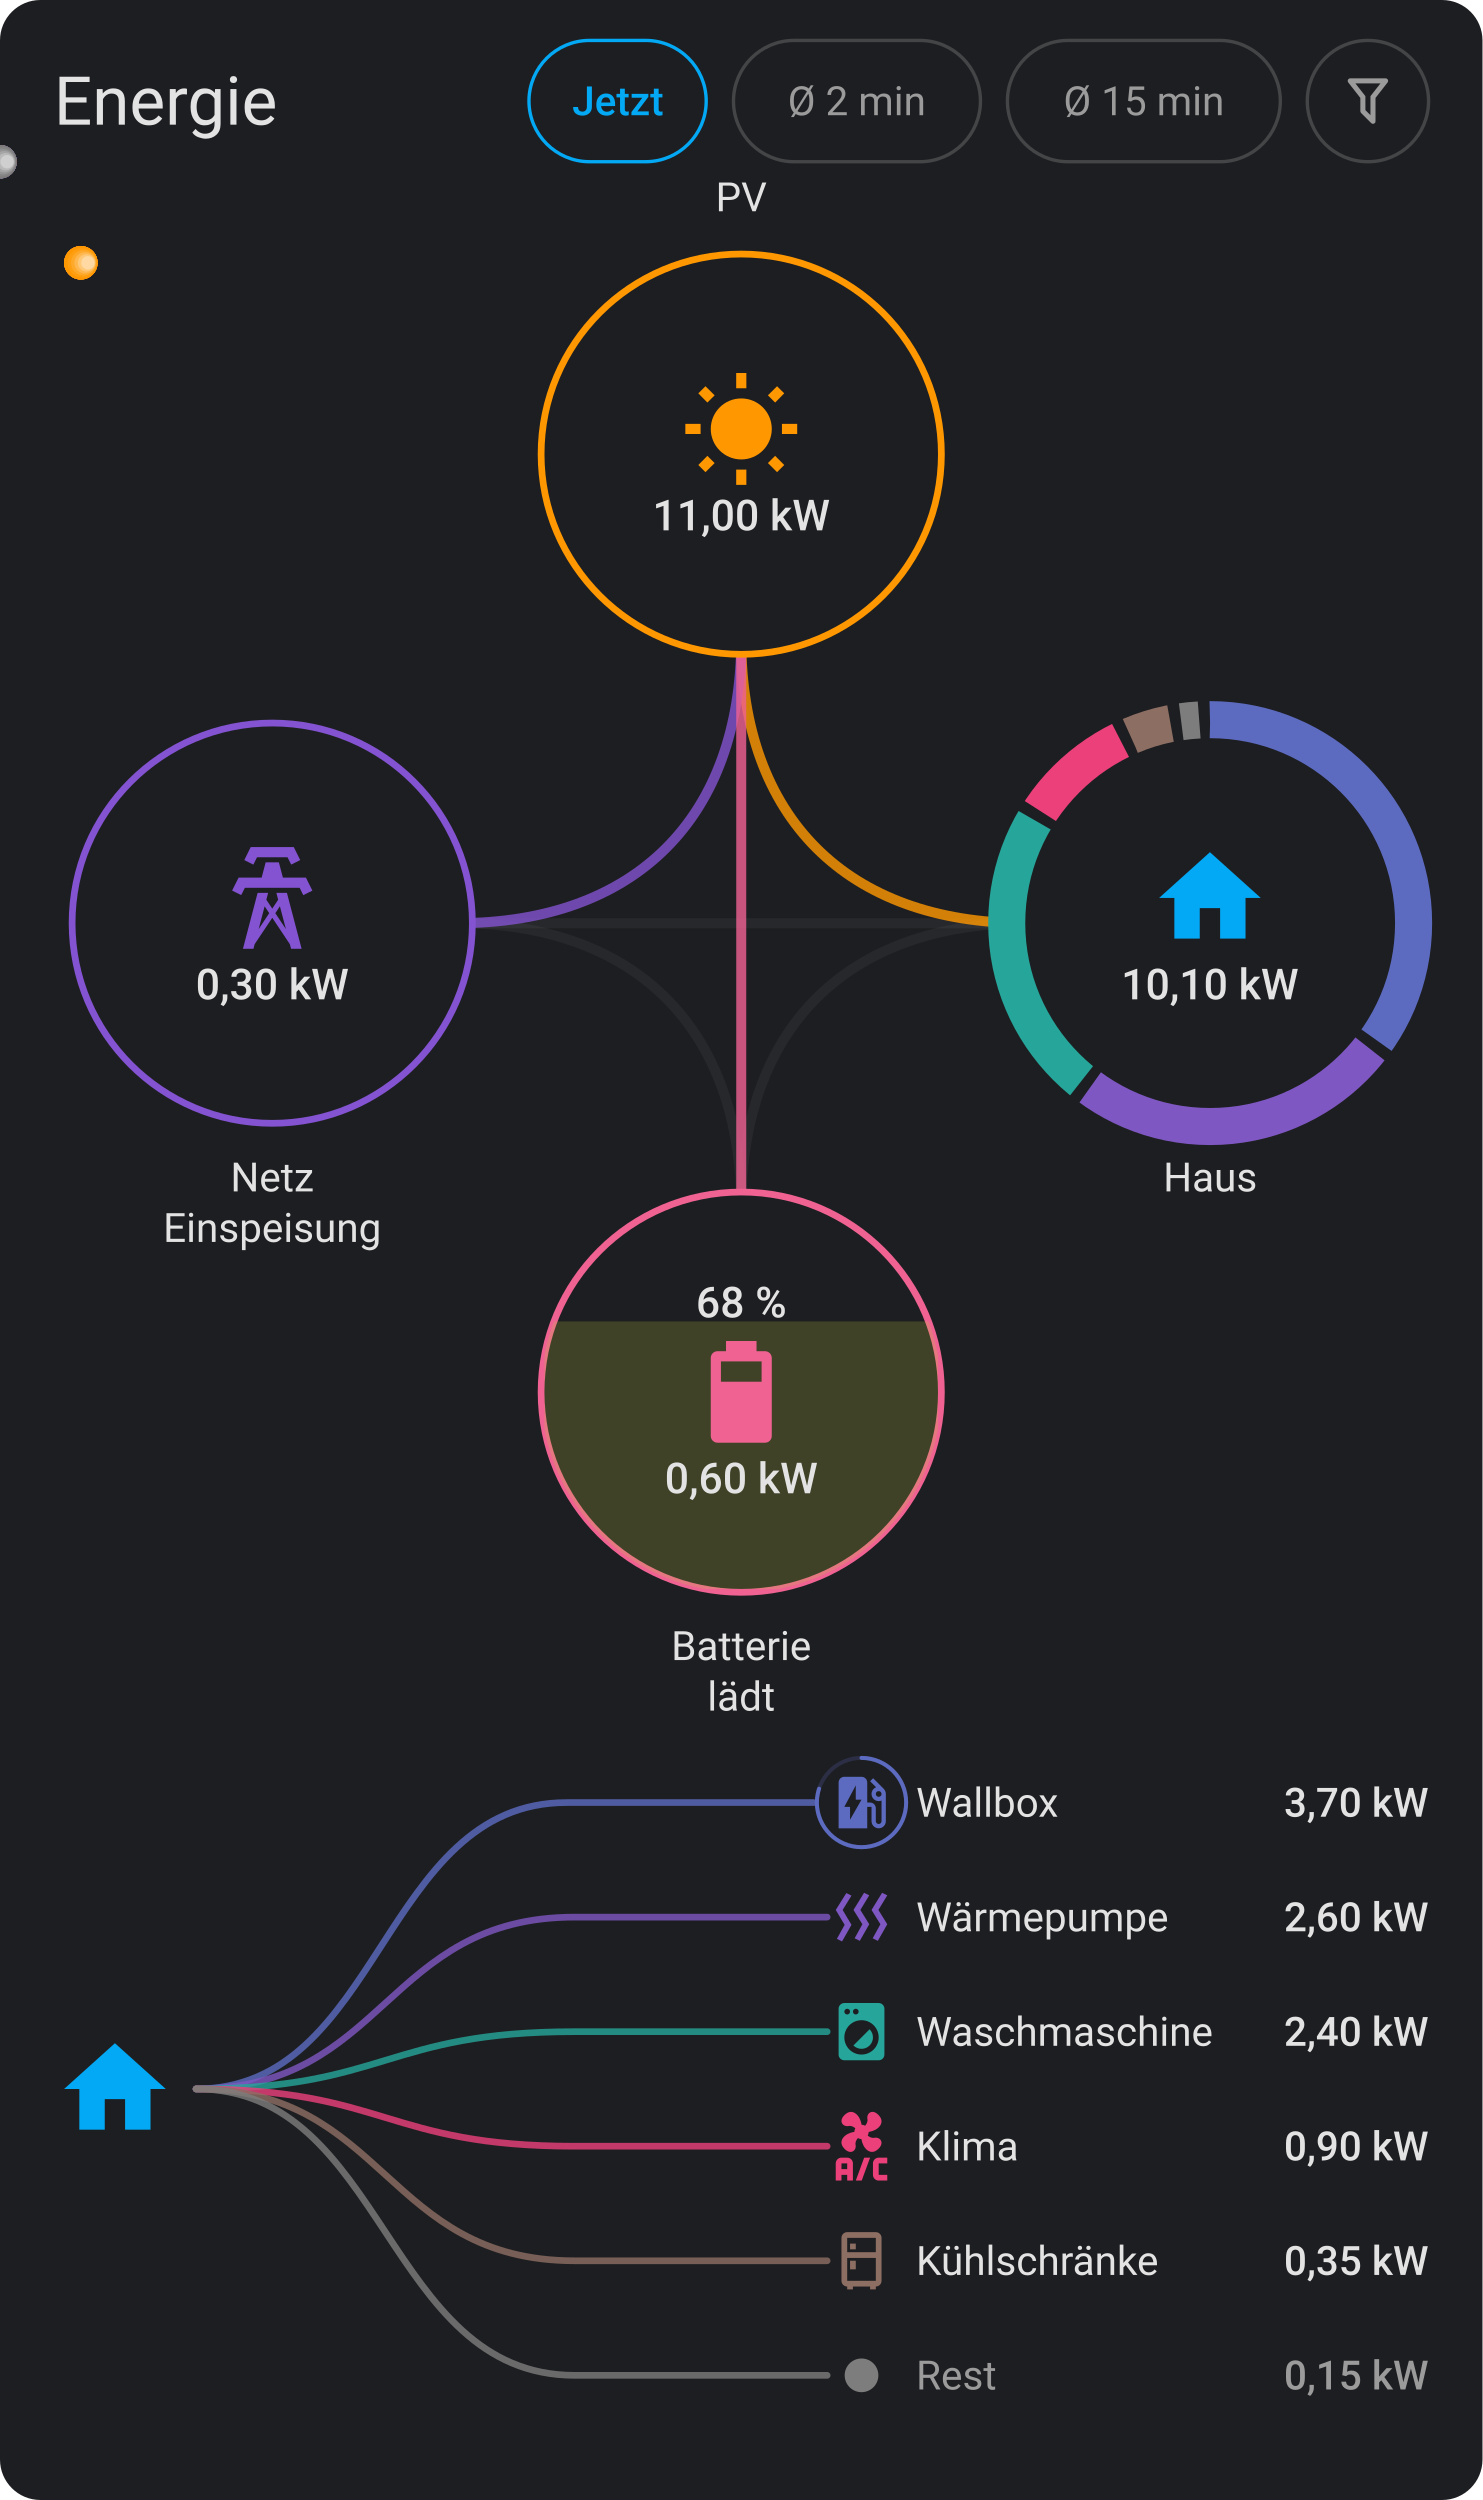
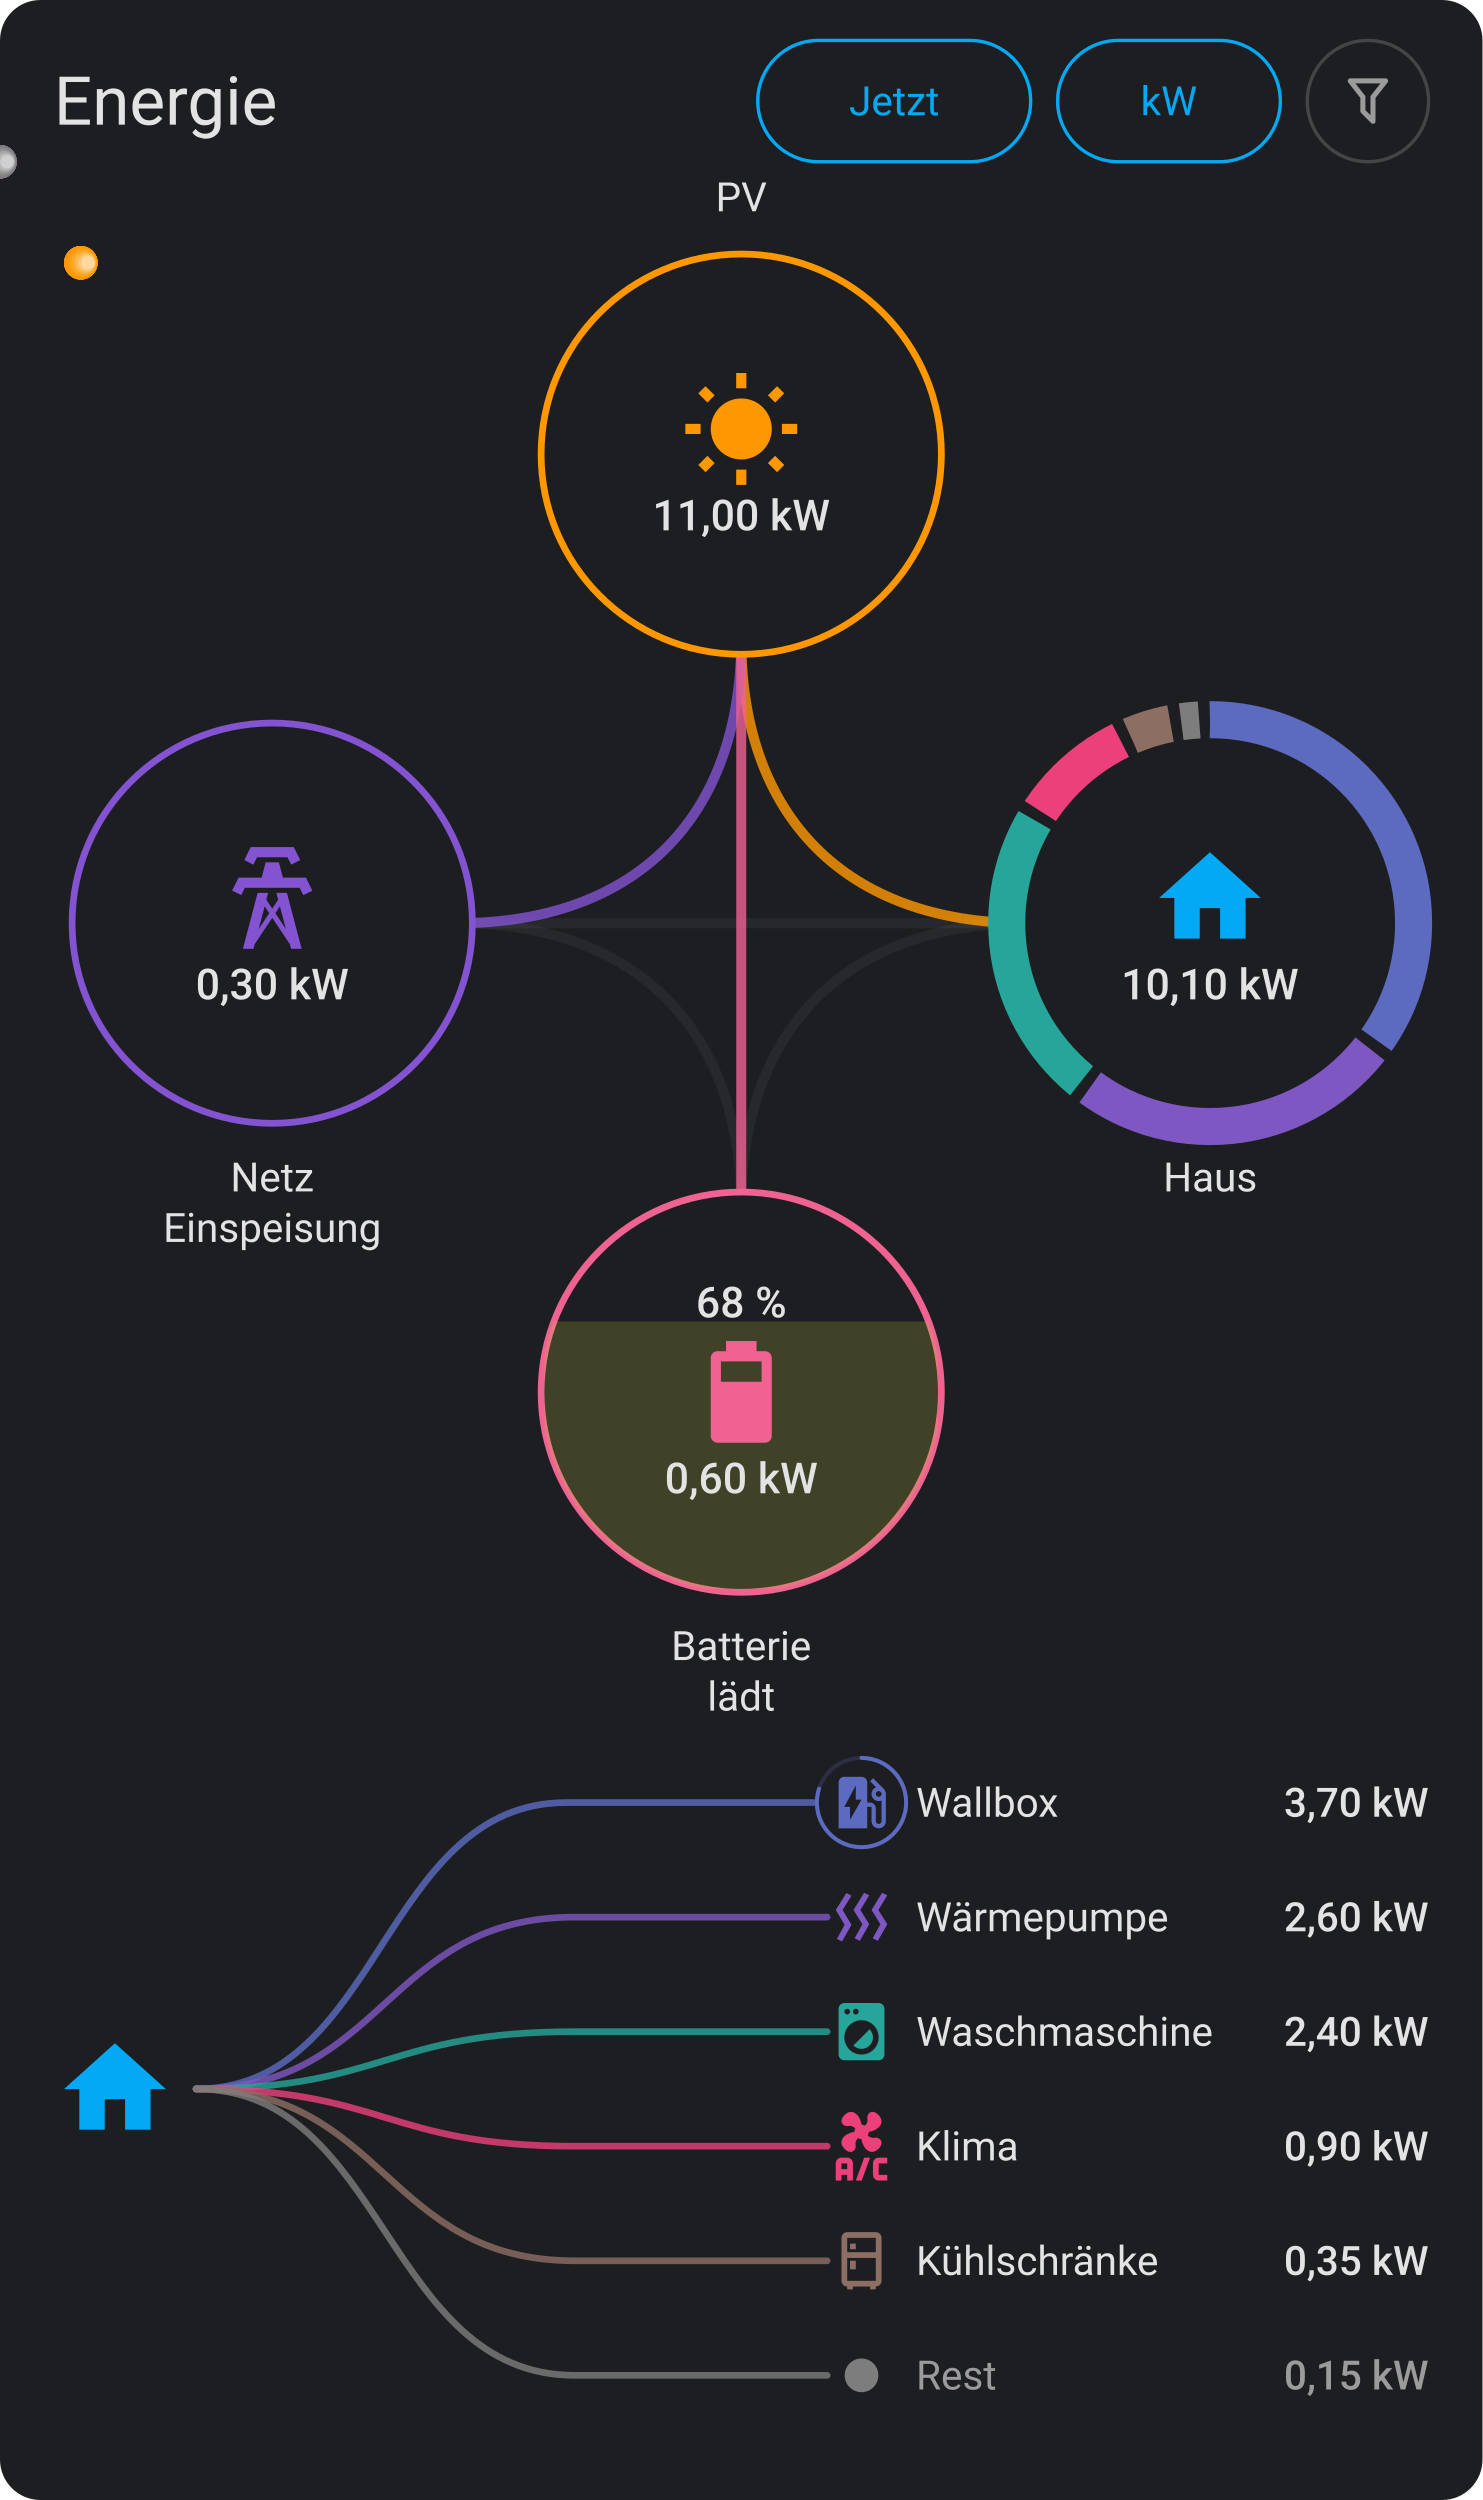
<svg xmlns="http://www.w3.org/2000/svg" xmlns:xlink="http://www.w3.org/1999/xlink" width="440" height="742" viewBox="0 0 440 742" role="img" aria-label="EnerLens Card">
  <rect x="0" y="0" width="440.0" height="742.0" rx="12" fill="rgb(29, 30, 33)" />
  <g transform="translate(24,78) scale(0.98)">
    <path d="M114,200 L286,200" fill="none" stroke="rgba(160, 160, 160, 0.3)" stroke-width="3.031px" stroke-linecap="round" opacity="0.25" />
    <path d="M114,200 C168,200 200,232 200,286" fill="none" stroke="rgba(160, 160, 160, 0.3)" stroke-width="3.031px" stroke-linecap="round" opacity="0.25" />
    <path d="M200,286 C200,232 232,200 286,200" fill="none" stroke="rgba(160, 160, 160, 0.3)" stroke-width="3.031px" stroke-linecap="round" opacity="0.25" />
    <path d="M200,114 C200,168 232,200 286,200" fill="none" stroke="rgb(255, 152, 0)" stroke-width="3.031px" stroke-linecap="round" opacity="0.8" />
    <path d="M200,114 C200,168 168,200 114,200" fill="none" stroke="rgb(131, 83, 209)" stroke-width="3.031px" stroke-linecap="round" opacity="0.8" />
    <path d="M200,114 L200,286" fill="none" stroke="rgb(240, 98, 146)" stroke-width="3.031px" stroke-linecap="round" opacity="0.8" />
    <g>
      <circle cx="0.00" r="5.05" fill="rgb(240, 98, 146)" />
      <circle cx="0.42" r="4.44" fill="rgb(243, 129, 168)" fill-opacity="0.316" />
      <circle cx="0.85" r="3.84" fill="rgb(246, 161, 190)" fill-opacity="0.316" />
      <circle cx="1.27" r="3.23" fill="rgb(249, 192, 211)" fill-opacity="0.316" />
      <circle cx="1.70" r="2.63" fill="rgb(252, 224, 233)" fill-opacity="0.316" />
      <circle cx="2.12" r="2.02" fill="rgb(255, 255, 255)" fill-opacity="0.316" />
-       <animateMotion dur="3.59s" repeatCount="indefinite" begin="-0.17s" path="M 200 114 L 200 286" rotate="auto" />
+       <animateMotion dur="3.59s" repeatCount="indefinite" begin="-0.28s" path="M 200 114 L 200 286" rotate="auto" />
    </g>
    <g>
      <circle cx="0.00" r="5.05" fill="rgb(131, 83, 209)" />
      <circle cx="0.42" r="4.44" fill="rgb(156, 117, 218)" fill-opacity="0.316" />
      <circle cx="0.85" r="3.84" fill="rgb(181, 152, 227)" fill-opacity="0.316" />
      <circle cx="1.27" r="3.23" fill="rgb(205, 186, 237)" fill-opacity="0.316" />
      <circle cx="1.70" r="2.63" fill="rgb(230, 221, 246)" fill-opacity="0.316" />
      <circle cx="2.12" r="2.02" fill="rgb(255, 255, 255)" fill-opacity="0.316" />
-       <animateMotion dur="4.50s" repeatCount="indefinite" begin="-0.17s" path="M 200 114 C 200 168 168 200 114 200" rotate="auto" />
-     </g>
-     <g>
-       <circle cx="0.00" r="5.05" fill="rgb(255, 152, 0)" />
-       <circle cx="0.42" r="4.44" fill="rgb(255, 173, 51)" fill-opacity="0.316" />
-       <circle cx="0.85" r="3.84" fill="rgb(255, 193, 102)" fill-opacity="0.316" />
-       <circle cx="1.27" r="3.23" fill="rgb(255, 214, 153)" fill-opacity="0.316" />
-       <circle cx="1.70" r="2.63" fill="rgb(255, 234, 204)" fill-opacity="0.316" />
-       <circle cx="2.12" r="2.02" fill="rgb(255, 255, 255)" fill-opacity="0.316" />
-       <animateMotion dur="1.10s" repeatCount="indefinite" begin="-0.17s" path="M 200 114 C 200 168 232 200 286 200" rotate="auto" />
-     </g>
-     <g>
-       <circle cx="0.00" r="5.05" fill="rgb(255, 152, 0)" />
-       <circle cx="0.42" r="4.44" fill="rgb(255, 173, 51)" fill-opacity="0.316" />
-       <circle cx="0.85" r="3.84" fill="rgb(255, 193, 102)" fill-opacity="0.316" />
-       <circle cx="1.27" r="3.23" fill="rgb(255, 214, 153)" fill-opacity="0.316" />
-       <circle cx="1.70" r="2.63" fill="rgb(255, 234, 204)" fill-opacity="0.316" />
-       <circle cx="2.12" r="2.02" fill="rgb(255, 255, 255)" fill-opacity="0.316" />
-       <animateMotion dur="1.10s" repeatCount="indefinite" begin="-0.39s" path="M 200 114 C 200 168 232 200 286 200" rotate="auto" />
-     </g>
-     <g>
-       <circle cx="0.00" r="5.05" fill="rgb(255, 152, 0)" />
-       <circle cx="0.42" r="4.44" fill="rgb(255, 173, 51)" fill-opacity="0.316" />
-       <circle cx="0.85" r="3.84" fill="rgb(255, 193, 102)" fill-opacity="0.316" />
-       <circle cx="1.27" r="3.23" fill="rgb(255, 214, 153)" fill-opacity="0.316" />
-       <circle cx="1.70" r="2.63" fill="rgb(255, 234, 204)" fill-opacity="0.316" />
-       <circle cx="2.12" r="2.02" fill="rgb(255, 255, 255)" fill-opacity="0.316" />
-       <animateMotion dur="1.10s" repeatCount="indefinite" begin="-0.61s" path="M 200 114 C 200 168 232 200 286 200" rotate="auto" />
-     </g>
-     <g>
-       <circle cx="0.00" r="5.05" fill="rgb(255, 152, 0)" />
-       <circle cx="0.42" r="4.44" fill="rgb(255, 173, 51)" fill-opacity="0.316" />
-       <circle cx="0.85" r="3.84" fill="rgb(255, 193, 102)" fill-opacity="0.316" />
-       <circle cx="1.27" r="3.23" fill="rgb(255, 214, 153)" fill-opacity="0.316" />
-       <circle cx="1.70" r="2.63" fill="rgb(255, 234, 204)" fill-opacity="0.316" />
-       <circle cx="2.12" r="2.02" fill="rgb(255, 255, 255)" fill-opacity="0.316" />
-       <animateMotion dur="1.10s" repeatCount="indefinite" begin="-0.83s" path="M 200 114 C 200 168 232 200 286 200" rotate="auto" />
-     </g>
-     <g>
-       <circle cx="0.00" r="5.05" fill="rgb(255, 152, 0)" />
-       <circle cx="0.42" r="4.44" fill="rgb(255, 173, 51)" fill-opacity="0.316" />
-       <circle cx="0.85" r="3.84" fill="rgb(255, 193, 102)" fill-opacity="0.316" />
-       <circle cx="1.27" r="3.23" fill="rgb(255, 214, 153)" fill-opacity="0.316" />
-       <circle cx="1.70" r="2.63" fill="rgb(255, 234, 204)" fill-opacity="0.316" />
-       <circle cx="2.12" r="2.02" fill="rgb(255, 255, 255)" fill-opacity="0.316" />
-       <animateMotion dur="1.10s" repeatCount="indefinite" begin="-1.05s" path="M 200 114 C 200 168 232 200 286 200" rotate="auto" />
+       <animateMotion dur="4.50s" repeatCount="indefinite" begin="-0.28s" path="M 200 114 C 200 168 168 200 114 200" rotate="auto" />
+     </g>
+     <g>
+       <circle cx="0.00" r="5.05" fill="rgb(255, 152, 0)" />
+       <circle cx="0.42" r="4.44" fill="rgb(255, 173, 51)" fill-opacity="0.316" />
+       <circle cx="0.85" r="3.84" fill="rgb(255, 193, 102)" fill-opacity="0.316" />
+       <circle cx="1.27" r="3.23" fill="rgb(255, 214, 153)" fill-opacity="0.316" />
+       <circle cx="1.70" r="2.63" fill="rgb(255, 234, 204)" fill-opacity="0.316" />
+       <circle cx="2.12" r="2.02" fill="rgb(255, 255, 255)" fill-opacity="0.316" />
+       <animateMotion dur="1.10s" repeatCount="indefinite" begin="-0.28s" path="M 200 114 C 200 168 232 200 286 200" rotate="auto" />
+     </g>
+     <g>
+       <circle cx="0.00" r="5.05" fill="rgb(255, 152, 0)" />
+       <circle cx="0.42" r="4.44" fill="rgb(255, 173, 51)" fill-opacity="0.316" />
+       <circle cx="0.85" r="3.84" fill="rgb(255, 193, 102)" fill-opacity="0.316" />
+       <circle cx="1.27" r="3.23" fill="rgb(255, 214, 153)" fill-opacity="0.316" />
+       <circle cx="1.70" r="2.63" fill="rgb(255, 234, 204)" fill-opacity="0.316" />
+       <circle cx="2.12" r="2.02" fill="rgb(255, 255, 255)" fill-opacity="0.316" />
+       <animateMotion dur="1.10s" repeatCount="indefinite" begin="-0.50s" path="M 200 114 C 200 168 232 200 286 200" rotate="auto" />
+     </g>
+     <g>
+       <circle cx="0.00" r="5.05" fill="rgb(255, 152, 0)" />
+       <circle cx="0.42" r="4.44" fill="rgb(255, 173, 51)" fill-opacity="0.316" />
+       <circle cx="0.85" r="3.84" fill="rgb(255, 193, 102)" fill-opacity="0.316" />
+       <circle cx="1.27" r="3.23" fill="rgb(255, 214, 153)" fill-opacity="0.316" />
+       <circle cx="1.70" r="2.63" fill="rgb(255, 234, 204)" fill-opacity="0.316" />
+       <circle cx="2.12" r="2.02" fill="rgb(255, 255, 255)" fill-opacity="0.316" />
+       <animateMotion dur="1.10s" repeatCount="indefinite" begin="-0.72s" path="M 200 114 C 200 168 232 200 286 200" rotate="auto" />
+     </g>
+     <g>
+       <circle cx="0.00" r="5.05" fill="rgb(255, 152, 0)" />
+       <circle cx="0.42" r="4.44" fill="rgb(255, 173, 51)" fill-opacity="0.316" />
+       <circle cx="0.85" r="3.84" fill="rgb(255, 193, 102)" fill-opacity="0.316" />
+       <circle cx="1.27" r="3.23" fill="rgb(255, 214, 153)" fill-opacity="0.316" />
+       <circle cx="1.70" r="2.63" fill="rgb(255, 234, 204)" fill-opacity="0.316" />
+       <circle cx="2.12" r="2.02" fill="rgb(255, 255, 255)" fill-opacity="0.316" />
+       <animateMotion dur="1.10s" repeatCount="indefinite" begin="-0.94s" path="M 200 114 C 200 168 232 200 286 200" rotate="auto" />
+     </g>
+     <g>
+       <circle cx="0.00" r="5.05" fill="rgb(255, 152, 0)" />
+       <circle cx="0.42" r="4.44" fill="rgb(255, 173, 51)" fill-opacity="0.316" />
+       <circle cx="0.85" r="3.84" fill="rgb(255, 193, 102)" fill-opacity="0.316" />
+       <circle cx="1.27" r="3.23" fill="rgb(255, 214, 153)" fill-opacity="0.316" />
+       <circle cx="1.70" r="2.63" fill="rgb(255, 234, 204)" fill-opacity="0.316" />
+       <circle cx="2.12" r="2.02" fill="rgb(255, 255, 255)" fill-opacity="0.316" />
+       <animateMotion dur="1.10s" repeatCount="indefinite" begin="-0.06s" path="M 200 114 C 200 168 232 200 286 200" rotate="auto" />
    </g>
  </g>
  <g transform="translate(0,48)">
    <path id="line-sensor-wb" d="M58.2,572.0 C113.2,572.0 113.2,487.0 168.2,487.0 L241.5,487.0" fill="none" stroke="rgb(92, 107, 192)" stroke-width="1.98px" stroke-linecap="round" opacity="0.8" />
    <g>
      <circle cx="0.00" r="4.95" fill="rgb(92, 107, 192)" />
      <circle cx="0.42" r="4.36" fill="rgb(125, 137, 205)" fill-opacity="0.316" />
      <circle cx="0.83" r="3.76" fill="rgb(157, 166, 217)" fill-opacity="0.316" />
      <circle cx="1.25" r="3.17" fill="rgb(190, 196, 230)" fill-opacity="0.316" />
      <circle cx="1.66" r="2.57" fill="rgb(222, 225, 242)" fill-opacity="0.316" />
      <circle cx="2.08" r="1.98" fill="rgb(255, 255, 255)" fill-opacity="0.316" />
-       <animateMotion dur="1.10s" repeatCount="indefinite" begin="-0.03s" rotate="auto">
+       <animateMotion dur="1.10s" repeatCount="indefinite" begin="-0.27s" rotate="auto">
        <mpath href="#line-sensor-wb" xlink:href="#line-sensor-wb" />
      </animateMotion>
    </g>
    <g>
      <circle cx="0.00" r="4.95" fill="rgb(92, 107, 192)" />
      <circle cx="0.42" r="4.36" fill="rgb(125, 137, 205)" fill-opacity="0.316" />
      <circle cx="0.83" r="3.76" fill="rgb(157, 166, 217)" fill-opacity="0.316" />
      <circle cx="1.25" r="3.17" fill="rgb(190, 196, 230)" fill-opacity="0.316" />
      <circle cx="1.66" r="2.57" fill="rgb(222, 225, 242)" fill-opacity="0.316" />
      <circle cx="2.08" r="1.98" fill="rgb(255, 255, 255)" fill-opacity="0.316" />
-       <animateMotion dur="1.10s" repeatCount="indefinite" begin="-0.31s" rotate="auto">
+       <animateMotion dur="1.10s" repeatCount="indefinite" begin="-0.54s" rotate="auto">
        <mpath href="#line-sensor-wb" xlink:href="#line-sensor-wb" />
      </animateMotion>
    </g>
    <g>
      <circle cx="0.00" r="4.95" fill="rgb(92, 107, 192)" />
      <circle cx="0.42" r="4.36" fill="rgb(125, 137, 205)" fill-opacity="0.316" />
      <circle cx="0.83" r="3.76" fill="rgb(157, 166, 217)" fill-opacity="0.316" />
      <circle cx="1.25" r="3.17" fill="rgb(190, 196, 230)" fill-opacity="0.316" />
      <circle cx="1.66" r="2.57" fill="rgb(222, 225, 242)" fill-opacity="0.316" />
      <circle cx="2.08" r="1.98" fill="rgb(255, 255, 255)" fill-opacity="0.316" />
-       <animateMotion dur="1.10s" repeatCount="indefinite" begin="-0.58s" rotate="auto">
+       <animateMotion dur="1.10s" repeatCount="indefinite" begin="-0.82s" rotate="auto">
        <mpath href="#line-sensor-wb" xlink:href="#line-sensor-wb" />
      </animateMotion>
    </g>
    <g>
      <circle cx="0.00" r="4.95" fill="rgb(92, 107, 192)" />
      <circle cx="0.42" r="4.36" fill="rgb(125, 137, 205)" fill-opacity="0.316" />
      <circle cx="0.83" r="3.76" fill="rgb(157, 166, 217)" fill-opacity="0.316" />
      <circle cx="1.25" r="3.17" fill="rgb(190, 196, 230)" fill-opacity="0.316" />
      <circle cx="1.66" r="2.57" fill="rgb(222, 225, 242)" fill-opacity="0.316" />
      <circle cx="2.08" r="1.98" fill="rgb(255, 255, 255)" fill-opacity="0.316" />
-       <animateMotion dur="1.10s" repeatCount="indefinite" begin="-0.86s" rotate="auto">
+       <animateMotion dur="1.10s" repeatCount="indefinite" begin="-1.09s" rotate="auto">
        <mpath href="#line-sensor-wb" xlink:href="#line-sensor-wb" />
      </animateMotion>
    </g>
    <path id="line-sensor-c1" d="M58.2,572.0 C114.4,572.0 114.4,521.0 170.6,521.0 L245.5,521.0" fill="none" stroke="rgb(126, 87, 194)" stroke-width="1.98px" stroke-linecap="round" opacity="0.8">
      <animate attributeName="d" values="M58.2,572.0 C114.4,572.0 114.4,521.0 170.6,521.0 L245.5,521.0;M58.2,572.0 C114.4,572.0 114.4,521.0 170.6,521.0 L245.5,521.0;M58.2,572.0 C114.4,572.0 114.4,521.0 170.6,521.0 L245.5,521.0;M58.2,572.0 C114.4,572.0 114.4,521.0 170.6,521.0 L245.5,521.0;M58.2,572.0 C114.4,572.0 114.4,555.0 170.6,555.0 L245.5,555.0;M58.2,572.0 C114.4,572.0 114.4,555.0 170.6,555.0 L245.5,555.0;M58.2,572.0 C114.4,572.0 114.4,521.0 170.6,521.0 L245.5,521.0;M58.2,572.0 C114.4,572.0 114.4,521.0 170.6,521.0 L245.5,521.0" keyTimes="0;0.208;0.258;0.542;0.592;0.875;0.925;1" calcMode="spline" keySplines="0 0 1 1;.4 0 .2 1;0 0 1 1;.4 0 .2 1;0 0 1 1;.4 0 .2 1;0 0 1 1" dur="12s" repeatCount="indefinite" />
    </path>
    <g>
      <circle cx="0.00" r="4.95" fill="rgb(126, 87, 194)" />
      <circle cx="0.42" r="4.36" fill="rgb(152, 121, 206)" fill-opacity="0.316" />
      <circle cx="0.83" r="3.76" fill="rgb(178, 154, 218)" fill-opacity="0.316" />
      <circle cx="1.25" r="3.17" fill="rgb(203, 188, 231)" fill-opacity="0.316" />
      <circle cx="1.66" r="2.57" fill="rgb(229, 221, 243)" fill-opacity="0.316" />
      <circle cx="2.08" r="1.98" fill="rgb(255, 255, 255)" fill-opacity="0.316" />
-       <animateMotion dur="1.10s" repeatCount="indefinite" begin="-0.03s" rotate="auto">
+       <animateMotion dur="1.10s" repeatCount="indefinite" begin="-0.27s" rotate="auto">
        <mpath href="#line-sensor-c1" xlink:href="#line-sensor-c1" />
      </animateMotion>
    </g>
    <g>
      <circle cx="0.00" r="4.95" fill="rgb(126, 87, 194)" />
      <circle cx="0.42" r="4.36" fill="rgb(152, 121, 206)" fill-opacity="0.316" />
      <circle cx="0.83" r="3.76" fill="rgb(178, 154, 218)" fill-opacity="0.316" />
      <circle cx="1.25" r="3.17" fill="rgb(203, 188, 231)" fill-opacity="0.316" />
      <circle cx="1.66" r="2.57" fill="rgb(229, 221, 243)" fill-opacity="0.316" />
      <circle cx="2.08" r="1.98" fill="rgb(255, 255, 255)" fill-opacity="0.316" />
-       <animateMotion dur="1.10s" repeatCount="indefinite" begin="-0.40s" rotate="auto">
+       <animateMotion dur="1.10s" repeatCount="indefinite" begin="-0.63s" rotate="auto">
        <mpath href="#line-sensor-c1" xlink:href="#line-sensor-c1" />
      </animateMotion>
    </g>
    <g>
      <circle cx="0.00" r="4.95" fill="rgb(126, 87, 194)" />
      <circle cx="0.42" r="4.36" fill="rgb(152, 121, 206)" fill-opacity="0.316" />
      <circle cx="0.83" r="3.76" fill="rgb(178, 154, 218)" fill-opacity="0.316" />
      <circle cx="1.25" r="3.17" fill="rgb(203, 188, 231)" fill-opacity="0.316" />
      <circle cx="1.66" r="2.57" fill="rgb(229, 221, 243)" fill-opacity="0.316" />
      <circle cx="2.08" r="1.98" fill="rgb(255, 255, 255)" fill-opacity="0.316" />
-       <animateMotion dur="1.10s" repeatCount="indefinite" begin="-0.77s" rotate="auto">
+       <animateMotion dur="1.10s" repeatCount="indefinite" begin="-1.00s" rotate="auto">
        <mpath href="#line-sensor-c1" xlink:href="#line-sensor-c1" />
      </animateMotion>
    </g>
    <path id="line-sensor-c2" d="M58.2,572.0 C114.4,572.0 114.4,555.0 170.6,555.0 L245.5,555.0" fill="none" stroke="rgb(38, 166, 154)" stroke-width="1.98px" stroke-linecap="round" opacity="0.8">
      <animate attributeName="d" values="M58.2,572.0 C114.4,572.0 114.4,555.0 170.6,555.0 L245.5,555.0;M58.2,572.0 C114.4,572.0 114.4,555.0 170.6,555.0 L245.5,555.0;M58.2,572.0 C114.4,572.0 114.4,555.0 170.6,555.0 L245.5,555.0;M58.2,572.0 C114.4,572.0 114.4,555.0 170.6,555.0 L245.5,555.0;M58.2,572.0 C114.4,572.0 114.4,521.0 170.6,521.0 L245.5,521.0;M58.2,572.0 C114.4,572.0 114.4,521.0 170.6,521.0 L245.5,521.0;M58.2,572.0 C114.4,572.0 114.4,555.0 170.6,555.0 L245.5,555.0;M58.2,572.0 C114.4,572.0 114.4,555.0 170.6,555.0 L245.5,555.0" keyTimes="0;0.208;0.258;0.542;0.592;0.875;0.925;1" calcMode="spline" keySplines="0 0 1 1;.4 0 .2 1;0 0 1 1;.4 0 .2 1;0 0 1 1;.4 0 .2 1;0 0 1 1" dur="12s" repeatCount="indefinite" />
    </path>
    <g>
      <circle cx="0.00" r="4.95" fill="rgb(38, 166, 154)" />
      <circle cx="0.42" r="4.36" fill="rgb(81, 184, 174)" fill-opacity="0.316" />
      <circle cx="0.83" r="3.76" fill="rgb(125, 202, 194)" fill-opacity="0.316" />
      <circle cx="1.25" r="3.17" fill="rgb(168, 219, 215)" fill-opacity="0.316" />
      <circle cx="1.66" r="2.57" fill="rgb(212, 237, 235)" fill-opacity="0.316" />
      <circle cx="2.08" r="1.98" fill="rgb(255, 255, 255)" fill-opacity="0.316" />
-       <animateMotion dur="1.10s" repeatCount="indefinite" begin="-0.03s" rotate="auto">
+       <animateMotion dur="1.10s" repeatCount="indefinite" begin="-0.27s" rotate="auto">
        <mpath href="#line-sensor-c2" xlink:href="#line-sensor-c2" />
      </animateMotion>
    </g>
    <g>
      <circle cx="0.00" r="4.95" fill="rgb(38, 166, 154)" />
      <circle cx="0.42" r="4.36" fill="rgb(81, 184, 174)" fill-opacity="0.316" />
      <circle cx="0.83" r="3.76" fill="rgb(125, 202, 194)" fill-opacity="0.316" />
      <circle cx="1.25" r="3.17" fill="rgb(168, 219, 215)" fill-opacity="0.316" />
      <circle cx="1.66" r="2.57" fill="rgb(212, 237, 235)" fill-opacity="0.316" />
      <circle cx="2.08" r="1.98" fill="rgb(255, 255, 255)" fill-opacity="0.316" />
-       <animateMotion dur="1.10s" repeatCount="indefinite" begin="-0.40s" rotate="auto">
+       <animateMotion dur="1.10s" repeatCount="indefinite" begin="-0.63s" rotate="auto">
        <mpath href="#line-sensor-c2" xlink:href="#line-sensor-c2" />
      </animateMotion>
    </g>
    <g>
      <circle cx="0.00" r="4.95" fill="rgb(38, 166, 154)" />
      <circle cx="0.42" r="4.36" fill="rgb(81, 184, 174)" fill-opacity="0.316" />
      <circle cx="0.83" r="3.76" fill="rgb(125, 202, 194)" fill-opacity="0.316" />
      <circle cx="1.25" r="3.17" fill="rgb(168, 219, 215)" fill-opacity="0.316" />
      <circle cx="1.66" r="2.57" fill="rgb(212, 237, 235)" fill-opacity="0.316" />
      <circle cx="2.08" r="1.98" fill="rgb(255, 255, 255)" fill-opacity="0.316" />
-       <animateMotion dur="1.10s" repeatCount="indefinite" begin="-0.77s" rotate="auto">
+       <animateMotion dur="1.10s" repeatCount="indefinite" begin="-1.00s" rotate="auto">
        <mpath href="#line-sensor-c2" xlink:href="#line-sensor-c2" />
      </animateMotion>
    </g>
    <path id="line-sensor-c3" d="M58.2,572.0 C114.4,572.0 114.4,589.0 170.6,589.0 L245.5,589.0" fill="none" stroke="rgb(236, 64, 122)" stroke-width="1.98px" stroke-linecap="round" opacity="0.8" />
    <g>
      <circle cx="0.00" r="4.95" fill="rgb(236, 64, 122)" />
      <circle cx="0.42" r="4.36" fill="rgb(240, 102, 149)" fill-opacity="0.316" />
      <circle cx="0.83" r="3.76" fill="rgb(244, 140, 175)" fill-opacity="0.316" />
      <circle cx="1.25" r="3.17" fill="rgb(247, 179, 202)" fill-opacity="0.316" />
      <circle cx="1.66" r="2.57" fill="rgb(251, 217, 228)" fill-opacity="0.316" />
      <circle cx="2.08" r="1.98" fill="rgb(255, 255, 255)" fill-opacity="0.316" />
-       <animateMotion dur="2.57s" repeatCount="indefinite" begin="-0.03s" rotate="auto">
+       <animateMotion dur="2.57s" repeatCount="indefinite" begin="-0.27s" rotate="auto">
        <mpath href="#line-sensor-c3" xlink:href="#line-sensor-c3" />
      </animateMotion>
    </g>
    <path id="line-sensor-c4" d="M58.2,572.0 C114.4,572.0 114.4,623.0 170.6,623.0 L245.5,623.0" fill="none" stroke="rgb(141, 110, 99)" stroke-width="1.98px" stroke-linecap="round" opacity="0.8" />
    <g>
      <circle cx="0.00" r="4.95" fill="rgb(141, 110, 99)" />
      <circle cx="0.42" r="4.36" fill="rgb(164, 139, 130)" fill-opacity="0.316" />
      <circle cx="0.83" r="3.76" fill="rgb(187, 168, 161)" fill-opacity="0.316" />
      <circle cx="1.25" r="3.17" fill="rgb(209, 197, 193)" fill-opacity="0.316" />
      <circle cx="1.66" r="2.57" fill="rgb(232, 226, 224)" fill-opacity="0.316" />
      <circle cx="2.08" r="1.98" fill="rgb(255, 255, 255)" fill-opacity="0.316" />
-       <animateMotion dur="4.44s" repeatCount="indefinite" begin="-0.03s" rotate="auto">
+       <animateMotion dur="4.44s" repeatCount="indefinite" begin="-0.27s" rotate="auto">
        <mpath href="#line-sensor-c4" xlink:href="#line-sensor-c4" />
      </animateMotion>
    </g>
    <path id="line--rest-" d="M58.2,572.0 C114.4,572.0 114.4,657.0 170.6,657.0 L245.5,657.0" fill="none" stroke="rgb(125, 125, 125)" stroke-width="1.98px" stroke-linecap="round" opacity="0.8" />
    <g>
      <circle cx="0.00" r="4.95" fill="rgb(125, 125, 125)" />
      <circle cx="0.42" r="4.36" fill="rgb(151, 151, 151)" fill-opacity="0.316" />
      <circle cx="0.83" r="3.76" fill="rgb(177, 177, 177)" fill-opacity="0.316" />
      <circle cx="1.25" r="3.17" fill="rgb(203, 203, 203)" fill-opacity="0.316" />
      <circle cx="1.66" r="2.57" fill="rgb(229, 229, 229)" fill-opacity="0.316" />
      <circle cx="2.08" r="1.98" fill="rgb(255, 255, 255)" fill-opacity="0.316" />
-       <animateMotion dur="4.50s" repeatCount="indefinite" begin="-0.03s" rotate="auto">
+       <animateMotion dur="4.50s" repeatCount="indefinite" begin="-0.27s" rotate="auto">
        <mpath href="#line--rest-" xlink:href="#line--rest-" />
      </animateMotion>
    </g>
  </g>
  <circle cx="220" cy="134.8" r="59.4" fill="rgb(29, 30, 33)" stroke="rgb(255, 152, 0)" stroke-width="2" />
  <g transform="translate(201.9,109.2) scale(1.5091)">
    <path d="M3.55 19.09L4.96 20.5L6.76 18.71L5.34 17.29M12 6C8.69 6 6 8.69 6 12S8.69 18 12 18 18 15.31 18 12C18 8.68 15.31 6 12 6M20 13H23V11H20M17.24 18.71L19.04 20.5L20.45 19.09L18.66 17.29M20.45 5L19.04 3.6L17.24 5.39L18.66 6.81M13 1H11V4H13M6.76 5.39L4.96 3.6L3.55 5L5.34 6.81L6.76 5.39M1 13H4V11H1M13 20H11V23H13" fill="rgb(255, 152, 0)" />
  </g>
  <text x="220" y="157.4" text-anchor="middle" font-size="12.7" font-weight="500" fill="rgb(227, 227, 227)" font-family="Roboto, system-ui, sans-serif" textLength="60.5" lengthAdjust="spacingAndGlyphs">11,00 kW</text>
  <text x="220" y="62.7" text-anchor="middle" font-size="12.0" font-weight="400" fill="rgb(227, 227, 227)" font-family="Roboto, system-ui, sans-serif" textLength="15.5" lengthAdjust="spacingAndGlyphs">PV</text>
  <circle cx="80.8" cy="274" r="59.4" fill="rgb(29, 30, 33)" stroke="rgb(131, 83, 209)" stroke-width="2" />
  <g transform="translate(62.7,248.4) scale(1.5091)">
    <path d="M8.28,5.45L6.5,4.55L7.76,2H16.23L17.5,4.55L15.72,5.44L15,4H9L8.28,5.45M18.62,8H14.09L13.3,5H10.7L9.91,8H5.38L4.1,10.55L5.89,11.44L6.62,10H17.38L18.1,11.45L19.89,10.56L18.62,8M17.77,22H15.7L15.46,21.1L12,15.9L8.53,21.1L8.3,22H6.23L9.12,11H11.19L10.83,12.35L12,14.1L13.16,12.35L12.81,11H14.88L17.77,22M11.4,15L10.5,13.65L9.32,18.13L11.4,15M14.68,18.12L13.5,13.64L12.6,15L14.68,18.12Z" fill="rgb(131, 83, 209)" />
  </g>
  <text x="80.8" y="296.6" text-anchor="middle" font-size="12.7" font-weight="500" fill="rgb(227, 227, 227)" font-family="Roboto, system-ui, sans-serif" textLength="52.4" lengthAdjust="spacingAndGlyphs">0,30 kW</text>
  <text x="80.8" y="353.6" text-anchor="middle" font-size="12.0" font-weight="400" fill="rgb(227, 227, 227)" font-family="Roboto, system-ui, sans-serif" textLength="27.4" lengthAdjust="spacingAndGlyphs">Netz</text>
  <text x="80.8" y="368.6" text-anchor="middle" font-size="12.0" font-weight="400" fill="rgb(227, 227, 227)" font-family="Roboto, system-ui, sans-serif" textLength="72.2" lengthAdjust="spacingAndGlyphs">Einspeisung</text>
  <circle cx="359.2" cy="274" r="59.4" fill="rgb(29, 30, 33)" stroke="rgba(0, 0, 0, 0)" stroke-width="2" />
  <g transform="translate(293.3,208.1) scale(1.3175)">
    <g transform="rotate(-90 50 50)">
      <circle cx="50" cy="50" r="45.83" fill="none" stroke="rgb(125, 125, 125)" stroke-width="8.35" stroke-dasharray="4.06 283.87" stroke-dashoffset="-281.43" stroke-linecap="butt" />
      <g transform="translate(50 50)">
        <g>
          <animateTransform attributeName="transform" type="scale" values="1.000 1.000;1.000 1.000;0.803 0.803;0.803 0.803;1.000 1.000" keyTimes="0;0.875;0.9;0.975;1" calcMode="spline" keySplines=".4 0 .2 1;.4 0 .2 1;.4 0 .2 1;.4 0 .2 1" dur="12s" repeatCount="indefinite" />
          <g transform="translate(-50 -50)">
            <circle cx="50" cy="50" r="45.83" fill="none" stroke="rgb(126, 87, 194)" stroke-width="8.35" stroke-dasharray="70.34 217.59" stroke-dashoffset="-102.55" stroke-linecap="butt">
              <animate attributeName="stroke-dasharray" values="70.34 217.59;70.34 217.59;97.40 190.53;97.40 190.53;56.81 231.12;56.81 231.12;70.34 217.59" keyTimes="0;0.208;0.333;0.542;0.667;0.875;1" calcMode="spline" keySplines="0 0 1 1;.4 0 .2 1;0 0 1 1;.4 0 .2 1;0 0 1 1;.4 0 .2 1" dur="12s" repeatCount="indefinite" />
              <animate attributeName="stroke-dashoffset" values="-102.55;-102.55;-102.55;-102.55;-183.45;-183.45;-102.55" keyTimes="0;0.208;0.333;0.542;0.667;0.875;1" calcMode="spline" keySplines="0 0 1 1;.4 0 .2 1;0 0 1 1;.4 0 .2 1;0 0 1 1;.4 0 .2 1" dur="12s" repeatCount="indefinite" />
            </circle>
          </g>
        </g>
      </g>
      <g transform="translate(50 50)">
        <g>
          <animateTransform attributeName="transform" type="scale" values="1.000 1.000;1.000 1.000;0.803 0.803;0.803 0.803;1.000 1.000;1.000 1.000" keyTimes="0;0.542;0.567;0.642;0.667;1" calcMode="spline" keySplines=".4 0 .2 1;.4 0 .2 1;.4 0 .2 1;.4 0 .2 1;.4 0 .2 1" dur="12s" repeatCount="indefinite" />
          <g transform="translate(-50 -50)">
            <circle cx="50" cy="50" r="45.83" fill="none" stroke="rgb(38, 166, 154)" stroke-width="8.35" stroke-dasharray="64.93 223.00" stroke-dashoffset="-175.34" stroke-linecap="butt">
              <animate attributeName="stroke-dasharray" values="64.93 223.00;64.93 223.00;37.88 250.05;37.88 250.05;78.46 209.47;78.46 209.47;64.93 223.00" keyTimes="0;0.208;0.333;0.542;0.667;0.875;1" calcMode="spline" keySplines="0 0 1 1;.4 0 .2 1;0 0 1 1;.4 0 .2 1;0 0 1 1;.4 0 .2 1" dur="12s" repeatCount="indefinite" />
              <animate attributeName="stroke-dashoffset" values="-175.34;-175.34;-202.39;-202.39;-102.55;-102.55;-175.34" keyTimes="0;0.208;0.333;0.542;0.667;0.875;1" calcMode="spline" keySplines="0 0 1 1;.4 0 .2 1;0 0 1 1;.4 0 .2 1;0 0 1 1;.4 0 .2 1" dur="12s" repeatCount="indefinite" />
            </circle>
          </g>
        </g>
      </g>
      <circle cx="50" cy="50" r="45.83" fill="none" stroke="rgb(236, 64, 122)" stroke-width="8.35" stroke-dasharray="24.35 263.58" stroke-dashoffset="-242.71" stroke-linecap="butt" />
      <circle cx="50" cy="50" r="45.83" fill="none" stroke="rgb(141, 110, 99)" stroke-width="8.35" stroke-dasharray="9.47 278.46" stroke-dashoffset="-269.51" stroke-linecap="butt" />
      <circle cx="50" cy="50" r="45.83" fill="none" stroke="rgb(92, 107, 192)" stroke-width="8.35" stroke-dasharray="100.10 187.83" stroke-dashoffset="0.00" stroke-linecap="butt" />
    </g>
  </g>
  <g transform="translate(341,248.4) scale(1.5091)">
    <path d="M10,20V14H14V20H19V12H22L12,3L2,12H5V20H10Z" fill="rgb(3, 169, 244)" />
  </g>
  <text x="359.1" y="296.6" text-anchor="middle" font-size="12.7" font-weight="500" fill="rgb(227, 227, 227)" font-family="Roboto, system-ui, sans-serif" textLength="60.5" lengthAdjust="spacingAndGlyphs">10,10 kW</text>
  <text x="359.2" y="353.6" text-anchor="middle" font-size="12.0" font-weight="400" fill="rgb(227, 227, 227)" font-family="Roboto, system-ui, sans-serif" textLength="30.2" lengthAdjust="spacingAndGlyphs">Haus</text>
  <circle cx="220" cy="413.2" r="59.4" fill="rgb(29, 30, 33)" stroke="rgb(240, 98, 146)" stroke-width="2" />
-   <clipPath id="socymi4m">
+   <clipPath id="socv190k">
    <circle cx="220" cy="413.2" r="59.4" />
  </clipPath>
-   <rect clip-path="url(#socymi4m)" x="161.6" y="392.2" width="116.8" height="79.4" fill="rgb(186, 196, 59)" opacity="0.22" />
+   <rect clip-path="url(#socv190k)" x="161.6" y="392.2" width="116.8" height="79.4" fill="rgb(186, 196, 59)" opacity="0.22" />
  <g transform="translate(201.9,395) scale(1.5091)">
    <path d="M16,10H8V6H16M16.67,4H15V2H9V4H7.33A1.33,1.33 0 0,0 6,5.33V20.67C6,21.4 6.6,22 7.33,22H16.67A1.33,1.33 0 0,0 18,20.67V5.33C18,4.6 17.4,4 16.67,4Z" fill="rgb(240, 98, 146)" />
  </g>
  <text x="220" y="391" text-anchor="middle" font-size="12.7" font-weight="500" fill="rgb(227, 227, 227)" font-family="Roboto, system-ui, sans-serif" textLength="32.4" lengthAdjust="spacingAndGlyphs">68 %</text>
  <text x="220" y="443.2" text-anchor="middle" font-size="12.7" font-weight="500" fill="rgb(227, 227, 227)" font-family="Roboto, system-ui, sans-serif" textLength="52.4" lengthAdjust="spacingAndGlyphs">0,60 kW</text>
  <text x="220" y="492.7" text-anchor="middle" font-size="12.0" font-weight="400" fill="rgb(227, 227, 227)" font-family="Roboto, system-ui, sans-serif" textLength="48.0" lengthAdjust="spacingAndGlyphs">Batterie</text>
  <text x="220" y="507.7" text-anchor="middle" font-size="12.0" font-weight="400" fill="rgb(227, 227, 227)" font-family="Roboto, system-ui, sans-serif" textLength="23.0" lengthAdjust="spacingAndGlyphs">lädt</text>
  <text x="16" y="37" text-anchor="start" font-size="20.0" font-weight="400" fill="rgb(227, 227, 227)" font-family="Roboto, system-ui, sans-serif" textLength="74.4" lengthAdjust="spacingAndGlyphs">Energie</text>
-   <rect x="157" y="12" width="52.6" height="36.0" rx="18.0" ry="18.0" fill="rgba(0, 0, 0, 0)" stroke="rgb(3, 169, 244)" stroke-width="1" />
-   <text x="183.4" y="34.2" text-anchor="middle" font-size="12.0" font-weight="500" fill="rgb(3, 169, 244)" font-family="Roboto, system-ui, sans-serif" textLength="26.6" lengthAdjust="spacingAndGlyphs">Jetzt</text>
-   <rect x="217.7" y="12" width="73.3" height="36.0" rx="18.0" ry="18.0" fill="rgba(0, 0, 0, 0)" stroke="rgba(160, 160, 160, 0.3)" stroke-width="1" />
-   <text x="254.3" y="34.2" text-anchor="middle" font-size="12.0" font-weight="400" fill="rgb(155, 155, 155)" font-family="Roboto, system-ui, sans-serif" textLength="47.3" lengthAdjust="spacingAndGlyphs">Ø 2 min</text>
-   <rect x="299" y="12" width="81.0" height="36.0" rx="18.0" ry="18.0" fill="rgba(0, 0, 0, 0)" stroke="rgba(160, 160, 160, 0.3)" stroke-width="1" />
-   <text x="339.5" y="34.2" text-anchor="middle" font-size="12.0" font-weight="400" fill="rgb(155, 155, 155)" font-family="Roboto, system-ui, sans-serif" textLength="55.0" lengthAdjust="spacingAndGlyphs">Ø 15 min</text>
+   <rect x="224.9" y="12" width="81.0" height="36.0" rx="18.0" ry="18.0" fill="rgba(0, 0, 0, 0)" stroke="rgb(3, 169, 244)" stroke-width="1" />
+   <text x="265.4" y="34.2" text-anchor="middle" font-size="12.0" font-weight="400" fill="rgb(3, 169, 244)" font-family="Roboto, system-ui, sans-serif" textLength="26.6" lengthAdjust="spacingAndGlyphs">Jetzt</text>
+   <rect x="313.9" y="12" width="66.1" height="36.0" rx="18.0" ry="18.0" fill="rgba(0, 0, 0, 0)" stroke="rgb(3, 169, 244)" stroke-width="1" />
+   <text x="346.9" y="34.2" text-anchor="middle" font-size="12.0" font-weight="400" fill="rgb(3, 169, 244)" font-family="Roboto, system-ui, sans-serif" textLength="18.8" lengthAdjust="spacingAndGlyphs">kW</text>
  <rect x="388" y="12" width="36.0" height="36.0" rx="18.0" ry="18.0" fill="rgba(0, 0, 0, 0)" stroke="rgba(160, 160, 160, 0.3)" stroke-width="1" />
  <g transform="translate(397,21) scale(0.75)">
    <path d="M15,19.88C15.04,20.18 14.94,20.5 14.71,20.71C14.32,21.1 13.69,21.1 13.3,20.71L9.29,16.7C9.06,16.47 8.96,16.16 9,15.87V10.75L4.21,4.62C3.87,4.19 3.95,3.56 4.38,3.22C4.57,3.08 4.78,3 5,3V3H19V3C19.22,3 19.43,3.08 19.62,3.22C20.05,3.56 20.13,4.19 19.79,4.62L15,10.75V19.88M7.04,5L11,10.06V15.58L13,17.58V10.05L16.96,5H7.04Z" fill="rgb(155, 155, 155)" />
  </g>
  <g>
    <g transform="translate(241.5,520.8) scale(1.1829)">
      <circle cx="12" cy="12" r="11.2" fill="none" stroke="rgb(92, 107, 192)" stroke-width="1" stroke-opacity="0.22" />
      <circle cx="12" cy="12" r="11.2" fill="none" stroke="rgb(92, 107, 192)" stroke-width="1" stroke-opacity="1" stroke-dasharray="56.30 70.37" stroke-linecap="round" transform="rotate(-90 12 12)" />
    </g>
    <g transform="translate(245.5,524.8) scale(0.8496)">
      <path d="M19.77,7.23L19.78,7.22L16.06,3.5L15,4.56L17.11,6.67C16.17,7.03 15.5,7.93 15.5,9A2.5,2.5 0 0,0 18,11.5C18.36,11.5 18.69,11.42 19,11.29V18.5A1,1 0 0,1 18,19.5A1,1 0 0,1 17,18.5V14A2,2 0 0,0 15,12H14V5A2,2 0 0,0 12,3H6A2,2 0 0,0 4,5V21H14V13.5H15.5V18.5A2.5,2.5 0 0,0 18,21A2.5,2.5 0 0,0 20.5,18.5V9C20.5,8.31 20.22,7.68 19.77,7.23M18,10A1,1 0 0,1 17,9A1,1 0 0,1 18,8A1,1 0 0,1 19,9A1,1 0 0,1 18,10M8,18V13.5H6L10,6V11H12L8,18Z" fill="rgb(92, 107, 192)" />
    </g>
    <text x="271.9" y="539.2" text-anchor="start" font-size="12.0" font-weight="400" fill="rgb(227, 227, 227)" font-family="Roboto, system-ui, sans-serif" textLength="46.8" lengthAdjust="spacingAndGlyphs">Wallbox</text>
    <text x="424" y="539.2" text-anchor="end" font-size="12.0" font-weight="500" fill="rgb(227, 227, 227)" font-family="Roboto, system-ui, sans-serif" textLength="49.4" lengthAdjust="spacingAndGlyphs">3,70 kW</text>
  </g>
  <g>
    <animateTransform attributeName="transform" type="translate" values="0 0.0;0 0.0;0 0.0;0 0.0;0 34.0;0 34.0;0 0.0;0 0.0" keyTimes="0;0.208;0.258;0.542;0.592;0.875;0.925;1" calcMode="spline" keySplines="0 0 1 1;.4 0 .2 1;0 0 1 1;.4 0 .2 1;0 0 1 1;.4 0 .2 1;0 0 1 1" dur="12s" repeatCount="indefinite" />
    <g transform="translate(245.5,558.8) scale(0.8496)">
      <path d="M8.5 4.5L5.4 9.5L8.5 14.7L5.2 20.5L3.4 19.6L6.1 14.7L3 9.5L6.7 3.6L8.5 4.5M14.7 4.4L11.6 9.5L14.7 14.5L11.4 20.3L9.6 19.4L12.3 14.5L9.2 9.5L12.9 3.5L14.7 4.4M21 4.4L17.9 9.5L21 14.5L17.7 20.3L15.9 19.4L18.6 14.5L15.5 9.5L19.2 3.5L21 4.4" fill="rgb(126, 87, 194)" />
    </g>
    <text x="271.9" y="573.2" text-anchor="start" font-size="12.0" font-weight="400" fill="rgb(227, 227, 227)" font-family="Roboto, system-ui, sans-serif" textLength="84.2" lengthAdjust="spacingAndGlyphs">Wärmepumpe</text>
    <text x="424" y="573.2" text-anchor="end" font-size="12.0" font-weight="500" fill="rgb(227, 227, 227)" font-family="Roboto, system-ui, sans-serif" textLength="49.4" lengthAdjust="spacingAndGlyphs">2,60 kW<animate attributeName="opacity" values="1;1;0;0;0;0;1;1" keyTimes="0;0.208;0.258;0.542;0.592;0.875;0.925;1" calcMode="spline" keySplines="0 0 1 1;.4 0 .2 1;0 0 1 1;.4 0 .2 1;0 0 1 1;.4 0 .2 1;0 0 1 1" dur="12s" repeatCount="indefinite" />
    </text>
    <text x="424" y="573.2" text-anchor="end" font-size="12.0" font-weight="500" fill="rgb(227, 227, 227)" font-family="Roboto, system-ui, sans-serif" textLength="49.4" lengthAdjust="spacingAndGlyphs" opacity="0">3,60 kW<animate attributeName="opacity" values="0;0;1;1;0;0;0;0" keyTimes="0;0.208;0.258;0.542;0.592;0.875;0.925;1" calcMode="spline" keySplines="0 0 1 1;.4 0 .2 1;0 0 1 1;.4 0 .2 1;0 0 1 1;.4 0 .2 1;0 0 1 1" dur="12s" repeatCount="indefinite" />
    </text>
    <text x="424" y="573.2" text-anchor="end" font-size="12.0" font-weight="500" fill="rgb(227, 227, 227)" font-family="Roboto, system-ui, sans-serif" textLength="49.4" lengthAdjust="spacingAndGlyphs" opacity="0">2,10 kW<animate attributeName="opacity" values="0;0;0;0;1;1;0;0" keyTimes="0;0.208;0.258;0.542;0.592;0.875;0.925;1" calcMode="spline" keySplines="0 0 1 1;.4 0 .2 1;0 0 1 1;.4 0 .2 1;0 0 1 1;.4 0 .2 1;0 0 1 1" dur="12s" repeatCount="indefinite" />
    </text>
  </g>
  <g>
    <animateTransform attributeName="transform" type="translate" values="0 0.0;0 0.0;0 0.0;0 0.0;0 -34.0;0 -34.0;0 0.0;0 0.0" keyTimes="0;0.208;0.258;0.542;0.592;0.875;0.925;1" calcMode="spline" keySplines="0 0 1 1;.4 0 .2 1;0 0 1 1;.4 0 .2 1;0 0 1 1;.4 0 .2 1;0 0 1 1" dur="12s" repeatCount="indefinite" />
    <g transform="translate(245.5,592.8) scale(0.8496)">
      <path d="M14.83,11.17C16.39,12.73 16.39,15.27 14.83,16.83C13.27,18.39 10.73,18.39 9.17,16.83L14.83,11.17M6,2H18A2,2 0 0,1 20,4V20A2,2 0 0,1 18,22H6A2,2 0 0,1 4,20V4A2,2 0 0,1 6,2M7,4A1,1 0 0,0 6,5A1,1 0 0,0 7,6A1,1 0 0,0 8,5A1,1 0 0,0 7,4M10,4A1,1 0 0,0 9,5A1,1 0 0,0 10,6A1,1 0 0,0 11,5A1,1 0 0,0 10,4M12,8A6,6 0 0,0 6,14A6,6 0 0,0 12,20A6,6 0 0,0 18,14A6,6 0 0,0 12,8Z" fill="rgb(38, 166, 154)" />
    </g>
    <text x="271.9" y="607.2" text-anchor="start" font-size="12.0" font-weight="400" fill="rgb(227, 227, 227)" font-family="Roboto, system-ui, sans-serif" textLength="96.7" lengthAdjust="spacingAndGlyphs">Waschmaschine</text>
    <text x="424" y="607.2" text-anchor="end" font-size="12.0" font-weight="500" fill="rgb(227, 227, 227)" font-family="Roboto, system-ui, sans-serif" textLength="49.4" lengthAdjust="spacingAndGlyphs">2,40 kW<animate attributeName="opacity" values="1;1;0;0;0;0;1;1" keyTimes="0;0.208;0.258;0.542;0.592;0.875;0.925;1" calcMode="spline" keySplines="0 0 1 1;.4 0 .2 1;0 0 1 1;.4 0 .2 1;0 0 1 1;.4 0 .2 1;0 0 1 1" dur="12s" repeatCount="indefinite" />
    </text>
    <text x="424" y="607.2" text-anchor="end" font-size="12.0" font-weight="500" fill="rgb(227, 227, 227)" font-family="Roboto, system-ui, sans-serif" textLength="49.4" lengthAdjust="spacingAndGlyphs" opacity="0">1,40 kW<animate attributeName="opacity" values="0;0;1;1;0;0;0;0" keyTimes="0;0.208;0.258;0.542;0.592;0.875;0.925;1" calcMode="spline" keySplines="0 0 1 1;.4 0 .2 1;0 0 1 1;.4 0 .2 1;0 0 1 1;.4 0 .2 1;0 0 1 1" dur="12s" repeatCount="indefinite" />
    </text>
    <text x="424" y="607.2" text-anchor="end" font-size="12.0" font-weight="500" fill="rgb(227, 227, 227)" font-family="Roboto, system-ui, sans-serif" textLength="49.4" lengthAdjust="spacingAndGlyphs" opacity="0">2,90 kW<animate attributeName="opacity" values="0;0;0;0;1;1;0;0" keyTimes="0;0.208;0.258;0.542;0.592;0.875;0.925;1" calcMode="spline" keySplines="0 0 1 1;.4 0 .2 1;0 0 1 1;.4 0 .2 1;0 0 1 1;.4 0 .2 1;0 0 1 1" dur="12s" repeatCount="indefinite" />
    </text>
  </g>
  <g>
    <g transform="translate(245.5,626.8) scale(0.8496)">
      <path d="M6.59,0.66C8.93,-1.15 11.47,1.06 12.04,4.5C12.47,4.5 12.89,4.62 13.27,4.84C13.79,4.24 14.25,3.42 14.07,2.5C13.65,0.35 16.06,-1.39 18.35,1.58C20.16,3.92 17.95,6.46 14.5,7.03C14.5,7.46 14.39,7.89 14.16,8.27C14.76,8.78 15.58,9.24 16.5,9.06C18.63,8.64 20.38,11.04 17.41,13.34C15.07,15.15 12.53,12.94 11.96,9.5C11.53,9.5 11.11,9.37 10.74,9.15C10.22,9.75 9.75,10.58 9.93,11.5C10.35,13.64 7.94,15.39 5.65,12.42C3.83,10.07 6.05,7.53 9.5,6.97C9.5,6.54 9.63,6.12 9.85,5.74C9.25,5.23 8.43,4.76 7.5,4.94C5.37,5.36 3.62,2.96 6.59,0.66M5,16H7A2,2 0 0,1 9,18V24H7V22H5V24H3V18A2,2 0 0,1 5,16M5,18V20H7V18H5M12.93,16H15L12.07,24H10L12.93,16M18,16H21V18H18V22H21V24H18A2,2 0 0,1 16,22V18A2,2 0 0,1 18,16Z" fill="rgb(236, 64, 122)" />
    </g>
    <text x="271.9" y="641.2" text-anchor="start" font-size="12.0" font-weight="400" fill="rgb(227, 227, 227)" font-family="Roboto, system-ui, sans-serif" textLength="33.6" lengthAdjust="spacingAndGlyphs">Klima</text>
    <text x="424" y="641.2" text-anchor="end" font-size="12.0" font-weight="500" fill="rgb(227, 227, 227)" font-family="Roboto, system-ui, sans-serif" textLength="49.4" lengthAdjust="spacingAndGlyphs">0,90 kW</text>
  </g>
  <g>
    <g transform="translate(245.5,660.8) scale(0.8496)">
      <path d="M9,21V22H7V21A2,2 0 0,1 5,19V4A2,2 0 0,1 7,2H17A2,2 0 0,1 19,4V19A2,2 0 0,1 17,21V22H15V21H9M7,4V9H17V4H7M7,19H17V11H7V19M8,12H10V15H8V12M8,6H10V8H8V6Z" fill="rgb(141, 110, 99)" />
    </g>
    <text x="271.9" y="675.2" text-anchor="start" font-size="12.0" font-weight="400" fill="rgb(227, 227, 227)" font-family="Roboto, system-ui, sans-serif" textLength="80.1" lengthAdjust="spacingAndGlyphs">Kühlschränke</text>
    <text x="424" y="675.2" text-anchor="end" font-size="12.0" font-weight="500" fill="rgb(227, 227, 227)" font-family="Roboto, system-ui, sans-serif" textLength="49.4" lengthAdjust="spacingAndGlyphs">0,35 kW</text>
  </g>
  <g>
    <circle cx="255.7" cy="705" r="5" fill="rgb(125, 125, 125)" />
    <text x="271.9" y="709.2" text-anchor="start" font-size="12.0" font-weight="400" fill="rgb(155, 155, 155)" font-family="Roboto, system-ui, sans-serif" textLength="26.1" lengthAdjust="spacingAndGlyphs">Rest</text>
    <text x="424" y="709.2" text-anchor="end" font-size="12.0" font-weight="500" fill="rgb(155, 155, 155)" font-family="Roboto, system-ui, sans-serif" textLength="49.4" lengthAdjust="spacingAndGlyphs">0,15 kW</text>
  </g>
  <g transform="translate(16,601.9) scale(1.5091)">
    <path d="M10,20V14H14V20H19V12H22L12,3L2,12H5V20H10Z" fill="rgb(3, 169, 244)" />
  </g>
</svg>
